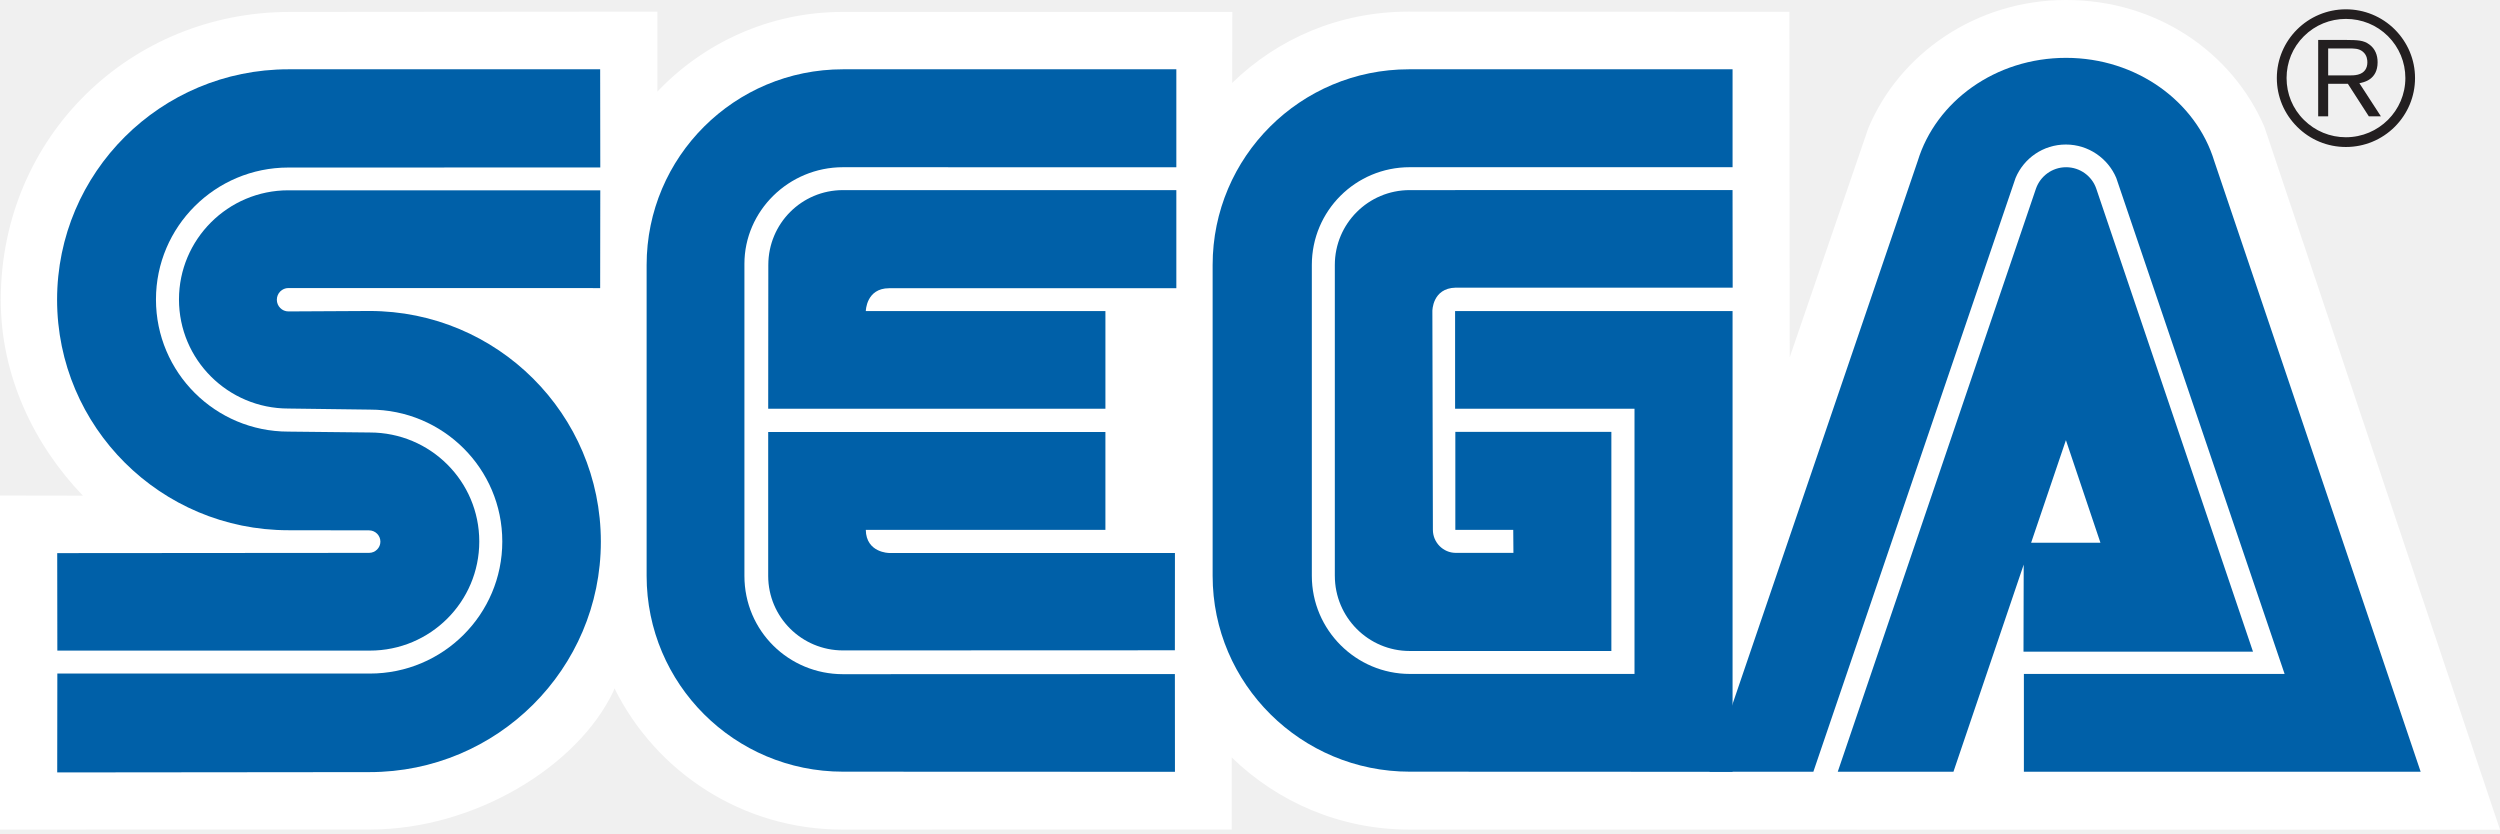
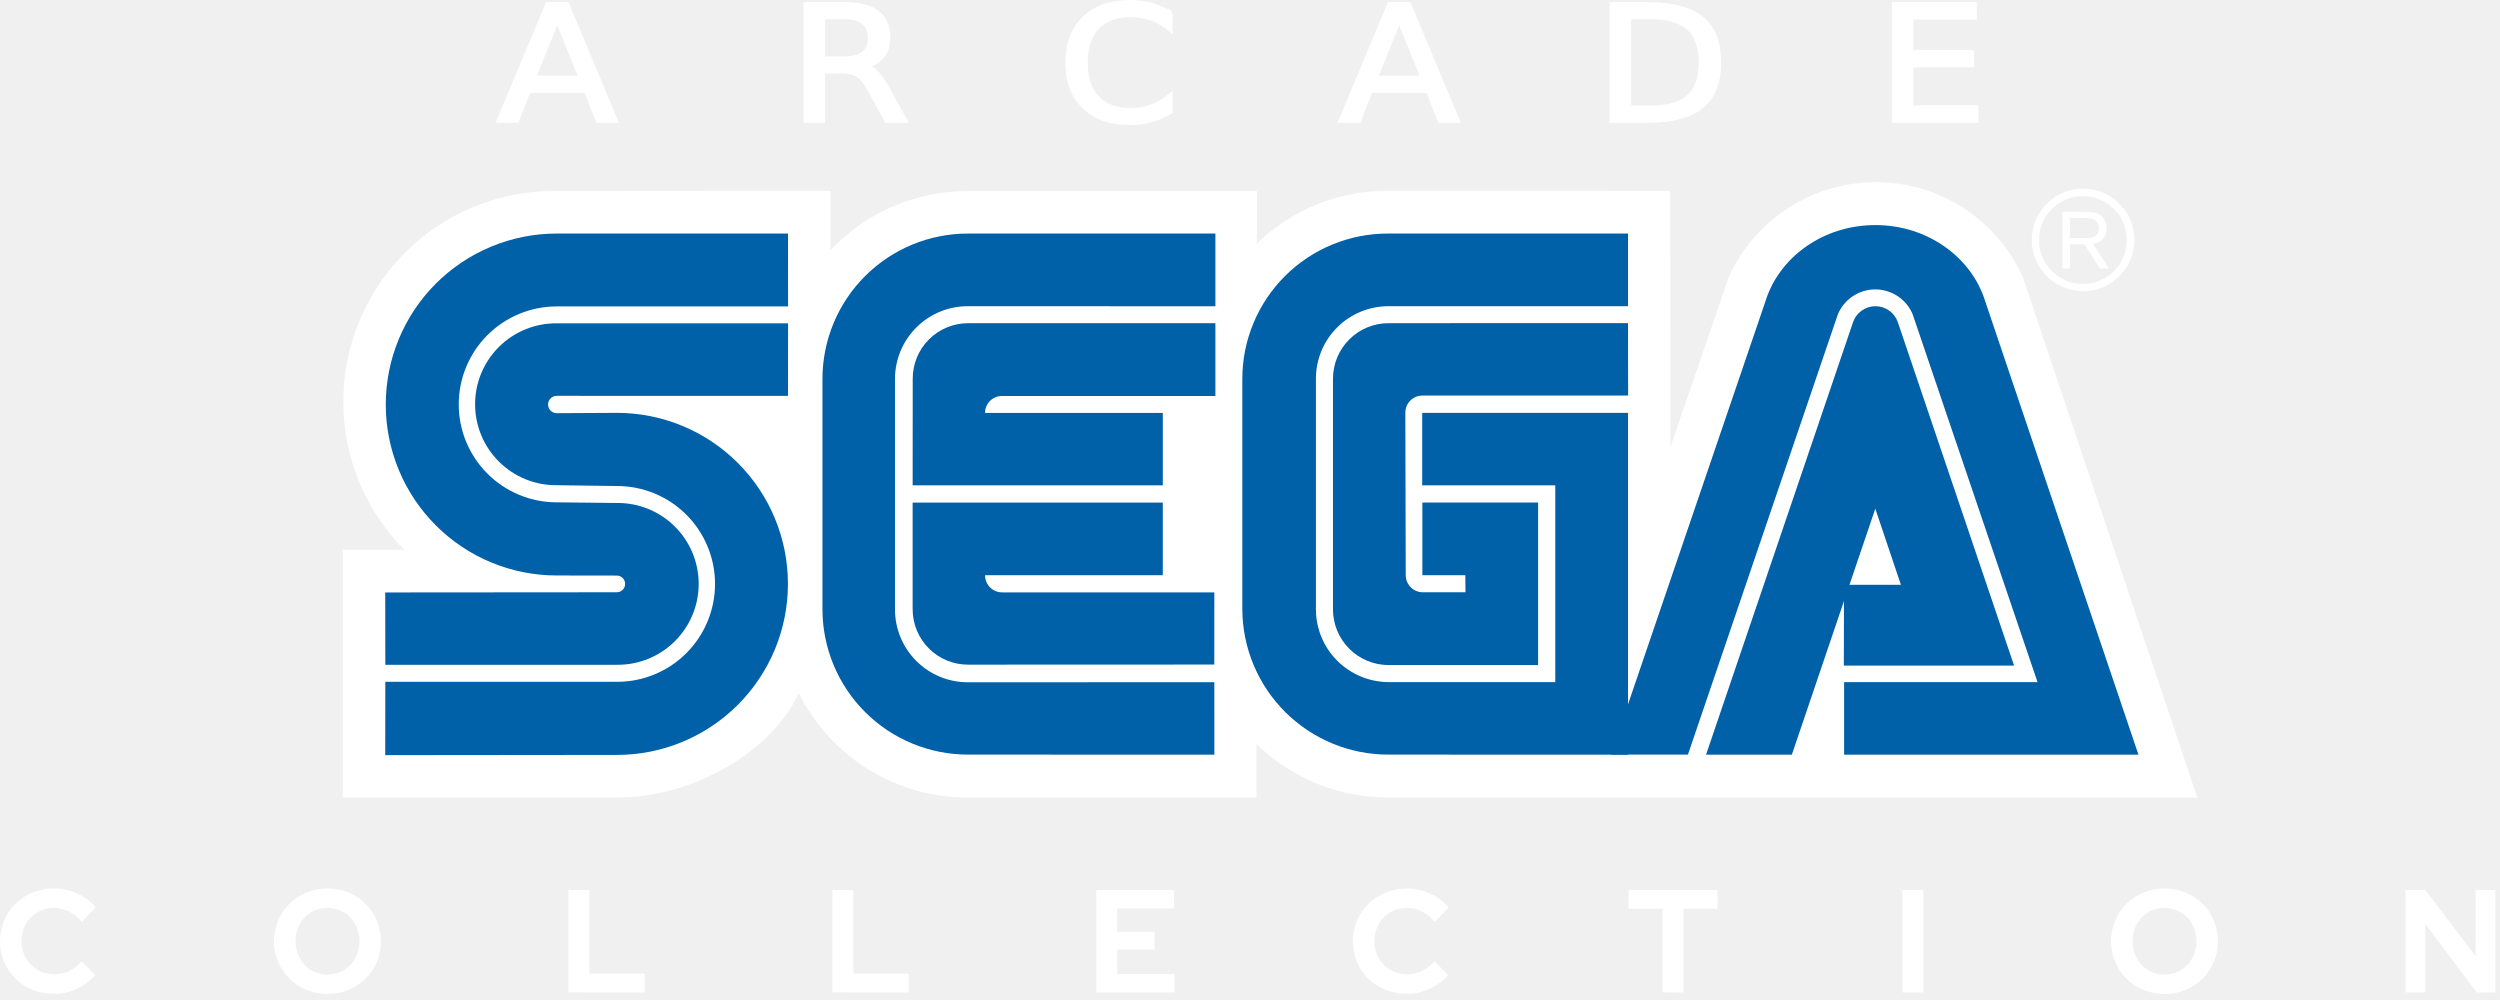
- <svg xmlns="http://www.w3.org/2000/svg" version="1.1" width="300" height="100">
-   <path d="m 147.808,90.894 c 5.508,5.349 13.019,8.656 21.303,8.656 l 130.889,0.015 -28.268,-84.332 C 267.871,6.274 258.813,-1.2207031e-6 247.934,-1.2207031e-6 237.101,-1.2207031e-6 227.906,6.479 224.189,15.401 l -9.423,27.471 -0.037,-41.453 -45.709,-0.023 c -8.262,0 -15.689,3.224 -21.159,8.557 l 0.016,-8.52 h -46.801 c -8.717,0 -16.645,3.717 -22.19,9.559 V 1.396 l -44.11,0.038 C 15.734,1.418 0.114,16.303 0.091,35.983 c 0,9.111 3.982,17.374 9.854,23.496 L 0,59.463 v 40.087 l 44.442,-0.008 c 12.487,-0.015 24.861,-7.549 29.162,-16.576 l 0.129,-0.371 c 4.969,10.036 15.339,16.955 27.341,16.955 l 46.733,-0.008 v -8.648" style="fill: rgb(255, 255, 255);" />
-   <path d="m 6.866,92.691 37.477,-0.038 c 15.333,0 27.759,-12.388 27.759,-27.652 0,-15.294 -12.426,-27.683 -27.759,-27.683 l -9.733,0.053 c -0.767,0 -1.389,-0.629 -1.389,-1.403 0,-0.774 0.622,-1.404 1.389,-1.404 l 37.409,0.008 0.015,-11.736 H 34.602 c -7.237,0 -13.125,5.879 -13.125,13.102 0,7.23 5.887,13.086 13.125,13.086 l 9.779,0.129 c 8.785,0 15.894,7.085 15.894,15.826 0,8.747 -7.108,15.848 -15.894,15.848 h -37.5 l -0.015,11.864" style="fill: rgb(0, 96, 168);" />
-   <path d="m 6.881,78.072 h 37.5 c 7.26,0 13.132,-5.856 13.132,-13.094 0,-7.23 -5.872,-13.079 -13.132,-13.079 l -9.779,-0.106 c -8.77,0 -15.886,-7.093 -15.886,-15.856 0,-8.739 7.116,-15.833 15.886,-15.833 l 37.432,-0.008 L 72.019,8.315 H 34.61 c -15.317,0 -27.759,12.374 -27.759,27.653 0,15.279 12.442,27.66 27.759,27.66 l 9.68,0.015 c 0.736,0 1.358,0.6 1.358,1.358 0,0.744 -0.622,1.343 -1.358,1.343 l -37.424,0.03 0.015,11.698" style="fill: rgb(0, 96, 168);" />
-   <path d="m 101.158,80.902 c -6.502,0 -11.828,-5.182 -11.828,-11.798 v -37.438 c 0,-6.365 5.326,-11.6 11.828,-11.6 l 40.003,0.007 V 8.315 h -40.003 c -13.018,0 -23.563,10.507 -23.563,23.48 v 37.31 c 0,12.974 10.545,23.496 23.563,23.496 l 39.836,0.016 -0.008,-11.729 -39.828,0.014" style="fill: rgb(0, 96, 168);" />
-   <path d="m 92.198,31.795 c 0,-4.961 3.991,-8.982 8.96,-8.982 h 40.003 v 11.774 h -34.465 c -2.761,0 -2.799,2.739 -2.799,2.739 h 28.753 v 11.721 H 92.184 l 0.014,-17.252" style="fill: rgb(0, 96, 168);" />
-   <path d="m 101.158,78.05 c -4.954,0 -8.975,-3.998 -8.975,-8.945 v -17.267 h 40.466 v 11.745 h -28.753 c 0.038,2.761 2.799,2.775 2.799,2.775 h 34.298 l -0.008,11.676 -39.827,0.016" style="fill: rgb(0, 96, 168);" />
-   <path d="m 169.194,80.872 c -6.479,0 -11.774,-5.28 -11.774,-11.768 v -37.31 c 0,-6.494 5.257,-11.729 11.743,-11.729 h 38.745 V 8.315 h -38.835 c -13.012,0 -23.557,10.507 -23.557,23.48 v 37.31 c 0,12.974 10.636,23.496 23.647,23.496 l 38.745,0.016 v -55.291 h -33.297 v 11.721 h 21.53 v 31.825 h -26.947" style="fill: rgb(0, 96, 168);" />
-   <path d="m 160.181,69.104 c 0,4.971 4.021,9.014 8.982,9.014 h 24.201 v -26.295 H 174.64 v 11.76 h 6.949 l 0.022,2.761 h -6.918 c -1.51,0 -2.746,-1.251 -2.746,-2.761 l -0.062,-26.265 c 0,0 -0.008,-2.731 2.777,-2.799 h 33.259 l -0.015,-11.714 -38.745,0.008 c -4.961,0 -8.982,4.021 -8.982,8.982 v 37.309" style="fill: rgb(0, 96, 168);" />
-   <path d="m 244.315,22.638 c 0.522,-1.494 1.941,-2.571 3.618,-2.571 1.678,0 3.111,1.077 3.619,2.571 l 18.808,55.563 h -27.54 l 0.03,-13.071 h 9.203 l -4.143,-12.313 -13.496,39.79 h -13.883 l 23.784,-69.969" style="fill: rgb(0, 96, 168);" />
-   <path d="m 274.152,80.872 h -31.286 v 11.735 h 47.612 l -24.762,-73.262 c -2.17,-7.146 -9.323,-12.403 -17.791,-12.403 -8.481,0 -15.612,5.234 -17.798,12.374 l -24.989,73.292 h 12.465 l 24.262,-71.244 c 0.985,-2.359 3.308,-4.021 6.039,-4.021 2.716,0 5.052,1.662 6.046,4.006 l 20.202,59.523" style="fill: rgb(0, 96, 168);" />
-   <path d="m 281.504,17.639 c 2.216,0 4.302,-0.865 5.865,-2.42 1.562,-1.57 2.435,-3.641 2.435,-5.856 0,-2.2 -0.873,-4.264 -2.435,-5.834 -1.563,-1.547 -3.649,-2.412 -5.865,-2.412 -4.559,0 -8.284,3.695 -8.284,8.247 0,2.215 0.865,4.286 2.442,5.856 1.556,1.554 3.634,2.419 5.842,2.419 m -7.115,-8.277 c 0,-1.889 0.728,-3.679 2.085,-5.022 1.351,-1.343 3.141,-2.071 5.03,-2.071 1.912,0 3.702,0.729 5.053,2.071 1.343,1.343 2.087,3.133 2.087,5.022 0,3.922 -3.202,7.108 -7.14,7.108 -1.89,0 -3.68,-0.736 -5.03,-2.079 -1.358,-1.342 -2.085,-3.125 -2.085,-5.029 z" style="fill: rgb(35, 31, 32);" />
-   <path d="m 279.38,10.06 v 3.899 h -1.199 V 4.795 h 3.406 c 1.283,0.015 2.034,0.015 2.747,0.553 0.69,0.509 0.979,1.275 0.979,2.125 0,2.14 -1.744,2.42 -2.186,2.511 l 2.58,3.975 h -1.449 l -2.511,-3.899 h -2.367 m 0,-1.009 h 2.435 c 0.388,0 0.752,0 1.116,-0.091 0.85,-0.205 1.153,-0.812 1.153,-1.479 0,-0.243 -0.023,-0.857 -0.547,-1.282 -0.479,-0.402 -1.085,-0.387 -1.79,-0.387 h -2.367 v 3.239 z" style="fill: rgb(35, 31, 32);" />
+ <svg xmlns="http://www.w3.org/2000/svg" width="500" height="200" viewBox="0 0 500 200" version="1.1" id="svg217" style="fill:none">
+   <defs id="defs221" />
+   <path d="m 10.769,198.766 c 1.591,-0.003 3.163,-0.351 4.605,-1.023 1.418,-0.626 2.677,-1.565 3.681,-2.747 l -2.743,-2.748 c -0.673,0.81 -1.509,1.47 -2.454,1.935 -0.927,0.449 -1.944,0.679 -2.974,0.672 -0.869,0.01 -1.731,-0.153 -2.536,-0.48 -0.805,-0.326 -1.538,-0.809 -2.156,-1.42 -0.595,-0.599 -1.065,-1.309 -1.382,-2.09 -0.341,-0.829 -0.512,-1.718 -0.505,-2.616 -0.009,-0.905 0.157,-1.804 0.491,-2.646 0.311,-0.782 0.772,-1.497 1.358,-2.104 0.587,-0.601 1.289,-1.078 2.064,-1.403 0.808,-0.343 1.677,-0.517 2.555,-0.511 1.058,-0.004 2.103,0.239 3.051,0.709 0.98,0.492 1.838,1.196 2.512,2.061 l 2.83,-2.835 c -0.995,-1.208 -2.261,-2.165 -3.695,-2.791 -1.474,-0.682 -3.078,-1.035 -4.702,-1.038 -1.45,-0.01 -2.888,0.268 -4.23,0.818 -1.272,0.516 -2.432,1.27 -3.42,2.223 -0.975,0.954 -1.75,2.092 -2.281,3.347 -0.55,1.317 -0.835,2.729 -0.837,4.157 -0.002,1.427 0.277,2.84 0.823,4.158 0.524,1.251 1.295,2.385 2.266,3.333 0.988,0.953 2.15,1.706 3.422,2.222 1.351,0.552 2.799,0.829 4.258,0.817 z m 54.713,0.03 c 1.445,0.011 2.879,-0.267 4.215,-0.818 1.266,-0.513 2.418,-1.272 3.389,-2.233 0.971,-0.961 1.743,-2.104 2.271,-3.365 0.552,-1.309 0.837,-2.715 0.837,-4.136 0,-1.421 -0.285,-2.827 -0.837,-4.136 -0.528,-1.259 -1.299,-2.404 -2.271,-3.363 -0.971,-0.961 -2.123,-1.72 -3.389,-2.234 -2.695,-1.091 -5.708,-1.091 -8.402,0 -1.266,0.514 -2.418,1.273 -3.389,2.234 -0.971,0.959 -1.743,2.104 -2.271,3.363 -0.552,1.309 -0.837,2.715 -0.837,4.136 0,1.421 0.284,2.827 0.837,4.136 0.528,1.261 1.299,2.404 2.271,3.365 0.971,0.961 2.123,1.72 3.389,2.233 1.328,0.549 2.752,0.827 4.189,0.817 z m 0,-3.887 c -0.848,0.007 -1.689,-0.159 -2.471,-0.488 -0.782,-0.329 -1.488,-0.814 -2.076,-1.427 -0.58,-0.614 -1.036,-1.333 -1.342,-2.119 -0.655,-1.698 -0.655,-3.579 0,-5.277 0.309,-0.78 0.765,-1.494 1.342,-2.104 0.588,-0.611 1.294,-1.098 2.076,-1.427 0.782,-0.329 1.623,-0.495 2.471,-0.488 0.873,-0.007 1.738,0.167 2.541,0.511 0.766,0.325 1.459,0.803 2.035,1.403 0.577,0.61 1.033,1.324 1.342,2.104 0.654,1.698 0.654,3.579 0,5.277 -0.307,0.787 -0.763,1.505 -1.342,2.119 -0.576,0.601 -1.269,1.078 -2.035,1.403 -0.802,0.343 -1.667,0.517 -2.54,0.51 z m 63.461,3.567 v -3.741 h -11.06 v -16.722 h -4.183 v 20.46 z m 52.78,0 v -3.741 h -11.06 v -16.722 h -4.186 v 20.46 z m 53.182,0 v -3.683 h -11.462 v -4.854 h 7.479 v -3.567 h -7.479 v -4.673 h 11.347 v -3.683 h -15.536 v 20.46 z m 46.428,0.292 c 1.591,-10e-4 3.163,-0.351 4.605,-1.023 1.418,-0.626 2.676,-1.565 3.681,-2.747 l -2.744,-2.747 c -0.673,0.81 -1.51,1.47 -2.454,1.935 -0.926,0.449 -1.944,0.679 -2.974,0.672 -0.868,0.01 -1.731,-0.153 -2.535,-0.48 -0.806,-0.326 -1.537,-0.809 -2.155,-1.42 -0.594,-0.599 -1.064,-1.309 -1.382,-2.09 -0.341,-0.829 -0.513,-1.718 -0.506,-2.616 -0.01,-0.905 0.158,-1.804 0.492,-2.646 0.31,-0.782 0.771,-1.499 1.356,-2.104 0.586,-0.601 1.288,-1.078 2.064,-1.403 0.807,-0.343 1.677,-0.517 2.555,-0.511 1.062,-0.004 2.11,0.241 3.061,0.715 0.98,0.492 1.839,1.196 2.512,2.061 l 2.83,-2.835 c -0.995,-1.208 -2.262,-2.165 -3.695,-2.791 -1.474,-0.68 -3.077,-1.035 -4.7,-1.038 -1.45,-0.01 -2.888,0.268 -4.23,0.818 -1.272,0.516 -2.433,1.269 -3.422,2.222 -0.976,0.954 -1.752,2.092 -2.282,3.347 -0.55,1.317 -0.835,2.729 -0.836,4.157 -0.003,1.427 0.276,2.84 0.823,4.158 0.524,1.251 1.295,2.385 2.266,3.333 0.988,0.953 2.15,1.706 3.422,2.222 1.349,0.549 2.794,0.824 4.251,0.81 z m 55.378,-0.292 v -16.722 h 6.784 V 178.011 H 325.71 v 3.742 h 6.814 v 16.719 z m 47.957,0 v -20.46 h -4.186 v 20.46 z m 48.218,0.322 c 1.446,0.011 2.878,-0.267 4.215,-0.818 1.266,-0.513 2.418,-1.272 3.388,-2.233 0.972,-0.961 1.743,-2.104 2.271,-3.365 0.552,-1.309 0.836,-2.715 0.836,-4.136 0,-1.421 -0.285,-2.827 -0.836,-4.136 -0.528,-1.259 -1.3,-2.404 -2.27,-3.363 -0.972,-0.961 -2.123,-1.72 -3.39,-2.234 -2.694,-1.091 -5.707,-1.091 -8.401,0 -1.265,0.514 -2.417,1.273 -3.388,2.234 -0.97,0.961 -1.742,2.104 -2.27,3.363 -0.553,1.309 -0.838,2.715 -0.838,4.136 0,1.421 0.285,2.827 0.838,4.136 0.528,1.259 1.299,2.403 2.27,3.363 0.972,0.961 2.123,1.72 3.388,2.234 1.327,0.547 2.75,0.825 4.186,0.816 z m 0,-3.887 c -0.868,0.008 -1.729,-0.166 -2.526,-0.511 -0.762,-0.326 -1.449,-0.805 -2.021,-1.403 -0.581,-0.612 -1.037,-1.333 -1.344,-2.119 -0.655,-1.698 -0.655,-3.579 0,-5.277 0.31,-0.781 0.766,-1.494 1.344,-2.104 0.572,-0.599 1.259,-1.076 2.021,-1.403 0.796,-0.344 1.658,-0.518 2.526,-0.511 0.872,-0.007 1.738,0.167 2.54,0.511 0.767,0.325 1.46,0.803 2.036,1.403 0.578,0.61 1.033,1.324 1.342,2.104 0.655,1.698 0.655,3.579 0,5.277 -0.307,0.787 -0.763,1.505 -1.342,2.119 -0.576,0.601 -1.269,1.078 -2.036,1.403 -0.802,0.343 -1.667,0.517 -2.54,0.509 z m 52.172,3.567 v -13.686 l 10.307,13.686 h 3.695 v -20.46 h -3.926 v 13.241 l -10.048,-13.241 h -3.986 v 20.46 z" id="path191" style="fill:#ffffff;stroke-width:1.382" />
+   <path d="m 251.298,148.809 c 7.046,6.869 16.498,10.709 26.338,10.702 l 161.824,0.018 -34.949,-104.263 c -2.582,-5.637 -6.733,-10.411 -11.956,-13.751 -5.224,-3.34 -11.299,-5.105 -17.5,-5.083 -6.2,0.022 -12.263,1.829 -17.463,5.205 -5.201,3.377 -9.318,8.179 -11.861,13.834 l -11.65,33.966 -0.046,-51.25 -56.512,-0.029 c -9.771,-0.045 -19.167,3.755 -26.16,10.58 l 0.025,-10.534 H 193.522 c -5.135,0.006 -10.215,1.057 -14.932,3.089 -4.716,2.032 -8.97,5.002 -12.503,8.729 V 38.158 l -54.535,0.047 c -8.377,-0.15 -16.609,2.201 -23.643,6.753 -7.034,4.552 -12.552,11.098 -15.847,18.801 -3.295,7.703 -4.219,16.214 -2.653,24.445 1.566,8.231 5.55,15.808 11.444,21.763 l -12.295,-0.019 v 49.562 l 54.946,-0.01 c 15.439,-0.018 30.736,-9.334 36.054,-20.493 l 0.159,-0.459 c 3.119,6.299 7.938,11.599 13.911,15.304 5.974,3.704 12.863,5.664 19.892,5.658 l 57.778,-0.01 V 148.809" id="path193" style="fill:#ffffff;stroke-width:1.027" />
+   <path d="m 77.046,151.03 46.334,-0.047 c 9.072,0 17.773,-3.603 24.188,-10.018 6.415,-6.415 10.019,-15.116 10.019,-24.188 0,-9.072 -3.604,-17.773 -10.019,-24.188 -6.415,-6.415 -15.116,-10.019 -24.188,-10.019 l -12.033,0.066 c -0.46,0 -0.902,-0.183 -1.227,-0.508 -0.326,-0.325 -0.508,-0.767 -0.508,-1.227 0,-0.46 0.183,-0.902 0.508,-1.227 0.325,-0.326 0.767,-0.508 1.227,-0.508 l 46.251,0.01 0.018,-14.513 h -46.279 c -2.137,-0.017 -4.256,0.389 -6.235,1.195 -1.979,0.806 -3.779,1.996 -5.296,3.5 -1.517,1.505 -2.721,3.295 -3.543,5.268 -0.822,1.973 -1.245,4.088 -1.245,6.225 0,2.137 0.423,4.253 1.245,6.225 0.822,1.973 2.026,3.763 3.543,5.268 1.517,1.505 3.317,2.695 5.296,3.501 1.979,0.806 4.098,1.212 6.235,1.195 l 12.09,0.165 c 5.193,0 10.173,2.063 13.845,5.735 3.672,3.672 5.735,8.652 5.735,13.845 0,5.193 -2.063,10.173 -5.735,13.845 -3.672,3.672 -8.652,5.735 -13.845,5.735 H 77.064 l -0.018,14.667" id="path195" style="fill:#0060a8;stroke-width:1.027" />
+   <path d="m 77.064,132.956 h 46.363 c 2.136,0.017 4.253,-0.389 6.231,-1.194 1.978,-0.805 3.777,-1.995 5.293,-3.499 1.516,-1.504 2.719,-3.293 3.541,-5.265 0.821,-1.971 1.244,-4.086 1.244,-6.221 0,-2.136 -0.423,-4.25 -1.244,-6.222 -0.821,-1.971 -2.025,-3.761 -3.541,-5.265 -1.516,-1.504 -3.315,-2.693 -5.293,-3.499 -1.978,-0.805 -4.096,-1.211 -6.231,-1.194 l -12.09,-0.131 c -5.195,0 -10.178,-2.064 -13.852,-5.738 -3.674,-3.674 -5.738,-8.656 -5.738,-13.852 0,-5.195 2.064,-10.178 5.738,-13.852 3.674,-3.674 8.656,-5.738 13.852,-5.738 l 46.279,-0.01 -0.018,-14.566 h -46.251 c -4.49,0 -8.937,0.884 -13.085,2.603 -4.148,1.718 -7.918,4.237 -11.093,7.412 -3.175,3.175 -5.694,6.945 -7.412,11.093 -1.718,4.149 -2.603,8.595 -2.603,13.085 0,4.49 0.884,8.937 2.603,13.085 1.718,4.148 4.237,7.918 7.412,11.093 3.175,3.175 6.945,5.694 11.093,7.412 4.148,1.718 8.595,2.603 13.085,2.603 l 11.968,0.018 c 0.223,-0.005 0.444,0.034 0.652,0.115 0.207,0.081 0.396,0.204 0.556,0.359 0.16,0.156 0.286,0.342 0.373,0.547 0.086,0.205 0.131,0.426 0.131,0.649 0,0.223 -0.045,0.443 -0.131,0.649 -0.086,0.205 -0.213,0.391 -0.373,0.547 -0.16,0.156 -0.349,0.278 -0.556,0.359 -0.207,0.082 -0.429,0.121 -0.652,0.115 l -46.268,0.037 0.018,14.463" id="path197" style="fill:#0060a8;stroke-width:1.027" />
+   <path d="m 193.623,136.455 c -1.92,0.009 -3.823,-0.361 -5.599,-1.09 -1.776,-0.729 -3.391,-1.803 -4.75,-3.159 -1.359,-1.356 -2.437,-2.967 -3.17,-4.742 -0.734,-1.774 -1.109,-3.676 -1.105,-5.596 V 75.583 c 0.053,-3.836 1.62,-7.496 4.359,-10.182 2.739,-2.686 6.428,-4.181 10.265,-4.159 l 49.458,0.008 V 46.712 h -49.458 c -3.819,-0.008 -7.603,0.737 -11.134,2.192 -3.53,1.455 -6.74,3.591 -9.446,6.287 -2.705,2.696 -4.853,5.898 -6.32,9.424 -1.467,3.526 -2.225,7.307 -2.231,11.126 v 46.128 c 0.005,3.82 0.762,7.603 2.229,11.13 1.467,3.528 3.614,6.732 6.319,9.429 2.705,2.698 5.915,4.836 9.448,6.294 3.531,1.457 7.316,2.204 11.136,2.198 l 49.252,0.019 -0.01,-14.501 -49.241,0.017" id="path199" style="fill:#0060a8;stroke-width:1.027" />
+   <path d="m 182.545,75.742 c -0.004,-1.457 0.279,-2.901 0.835,-4.248 0.555,-1.347 1.37,-2.572 2.399,-3.603 1.03,-1.032 2.252,-1.85 3.598,-2.408 1.346,-0.558 2.789,-0.845 4.246,-0.845 H 243.081 V 79.194 H 200.471 c -0.452,-0.011 -0.9,0.069 -1.32,0.234 -0.42,0.165 -0.803,0.413 -1.125,0.729 -0.322,0.316 -0.579,0.693 -0.752,1.109 -0.175,0.416 -0.264,0.863 -0.263,1.315 h 35.549 v 14.49 h -50.031 l 0.016,-21.329" id="path201" style="fill:#0060a8;stroke-width:1.027" />
+   <path d="m 193.623,132.93 c -1.455,0.003 -2.896,-0.281 -4.242,-0.835 -1.345,-0.554 -2.567,-1.368 -3.598,-2.396 -1.031,-1.027 -1.848,-2.247 -2.407,-3.591 -0.558,-1.343 -0.847,-2.784 -0.849,-4.239 V 100.517 h 50.03 v 14.526 h -35.548 c -0.002,0.454 0.086,0.903 0.261,1.322 0.173,0.419 0.428,0.799 0.75,1.119 0.322,0.319 0.705,0.571 1.125,0.741 0.421,0.17 0.871,0.255 1.324,0.249 h 42.399 l -0.009,14.436 z" id="path203" style="fill:#0060a8;stroke-width:1.027" />
+   <path d="m 277.739,136.42 c -3.858,-0.005 -7.557,-1.54 -10.285,-4.267 -2.728,-2.727 -4.264,-6.425 -4.272,-10.283 V 75.741 c -7.5e-4,-1.906 0.375,-3.793 1.105,-5.554 0.73,-1.761 1.8,-3.36 3.147,-4.707 1.349,-1.347 2.949,-2.415 4.711,-3.142 1.762,-0.728 3.649,-1.101 5.556,-1.098 h 47.902 V 46.712 h -48.013 c -3.819,-0.007 -7.602,0.738 -11.132,2.194 -3.53,1.455 -6.739,3.592 -9.444,6.287 -2.704,2.696 -4.852,5.898 -6.319,9.424 -1.466,3.526 -2.225,7.306 -2.23,11.125 v 46.128 c 0.035,7.726 3.132,15.123 8.613,20.569 5.48,5.446 12.897,8.497 20.623,8.483 l 47.902,0.019 V 82.58 h -41.165 v 14.492 h 26.619 v 39.348 z" id="path205" style="fill:#0060a8;stroke-width:1.027" />
+   <path d="m 266.595,121.868 c -0.004,2.95 1.164,5.781 3.246,7.871 2.083,2.09 4.909,3.267 7.859,3.274 h 29.92 v -32.509 h -23.149 v 14.539 h 8.595 l 0.028,3.413 h -8.553 c -0.901,-0.007 -1.764,-0.369 -2.399,-1.009 -0.635,-0.639 -0.994,-1.503 -0.996,-2.405 l -0.077,-32.472 c -0.006,-0.454 0.078,-0.905 0.248,-1.326 0.169,-0.421 0.422,-0.804 0.742,-1.126 0.319,-0.322 0.7,-0.577 1.12,-0.751 0.42,-0.173 0.87,-0.261 1.323,-0.258 h 41.119 l -0.018,-14.483 -47.902,0.01 c -1.458,-1.02e-4 -2.902,0.287 -4.25,0.845 -1.347,0.558 -2.572,1.376 -3.602,2.407 -1.032,1.031 -1.85,2.255 -2.407,3.603 -0.558,1.347 -0.846,2.791 -0.846,4.25 V 121.868" id="path207" style="fill:#0060a8;stroke-width:1.027" />
+   <path d="m 370.615,64.421 c 0.323,-0.929 0.928,-1.734 1.73,-2.303 0.802,-0.57 1.761,-0.876 2.744,-0.876 0.983,0 1.942,0.306 2.744,0.876 0.802,0.57 1.406,1.374 1.73,2.303 L 402.815,133.116 H 368.766 l 0.038,-16.16 h 11.377 l -5.122,-15.223 -16.686,49.194 h -17.16 z" id="path209" style="fill:#0060a8;stroke-width:1.027" />
+   <path d="m 407.503,136.42 h -38.68 v 14.508 h 58.864 L 397.073,60.351 c -2.683,-8.837 -11.526,-15.336 -21.995,-15.336 -10.485,0 -19.299,6.467 -22.005,15.296 l -30.9,90.614 h 15.411 l 29.996,-88.079 c 0.618,-1.47 1.656,-2.724 2.984,-3.607 1.327,-0.883 2.886,-1.355 4.48,-1.357 1.594,-0.002 3.155,0.466 4.484,1.346 1.33,0.88 2.371,2.132 2.993,3.6 z" id="path211" style="fill:#0060a8;stroke-width:1.027" />
+   <path d="m 416.593,58.24 c 2.375,0.004 4.678,-0.816 6.517,-2.32 1.838,-1.504 3.097,-3.6 3.562,-5.929 0.465,-2.329 0.108,-4.748 -1.011,-6.843 -1.119,-2.095 -2.93,-3.737 -5.125,-4.646 -2.195,-0.909 -4.636,-1.028 -6.909,-0.337 -2.273,0.691 -4.235,2.149 -5.553,4.125 -1.317,1.976 -1.908,4.349 -1.672,6.712 0.237,2.363 1.286,4.572 2.969,6.248 1.917,1.914 4.514,2.989 7.222,2.99 z m -8.796,-10.233 c -0.005,-1.154 0.22,-2.298 0.662,-3.364 0.443,-1.066 1.094,-2.033 1.916,-2.844 1.229,-1.228 2.793,-2.065 4.497,-2.404 1.704,-0.339 3.47,-0.165 5.074,0.5 1.606,0.665 2.977,1.791 3.942,3.235 0.965,1.444 1.48,3.143 1.48,4.88 0,1.737 -0.515,3.435 -1.48,4.88 -0.965,1.444 -2.336,2.57 -3.942,3.235 -1.605,0.665 -3.37,0.839 -5.074,0.5 -1.704,-0.339 -3.269,-1.175 -4.497,-2.404 -0.822,-0.811 -1.474,-1.779 -1.918,-2.846 -0.442,-1.067 -0.667,-2.212 -0.66,-3.367 z" id="path213" style="fill:#ffffff;stroke-width:1.027" />
+   <path d="m 413.967,48.87 v 4.825 H 412.484 V 42.361 h 4.209 c 1.587,0.018 2.515,0.018 3.397,0.684 0.399,0.307 0.719,0.706 0.93,1.164 0.211,0.458 0.308,0.96 0.282,1.463 0.043,0.768 -0.216,1.522 -0.721,2.101 -0.505,0.58 -1.216,0.94 -1.982,1.003 l 3.19,4.914 h -1.791 l -3.104,-4.825 h -2.927 z m 0,-1.252 h 3.008 c 0.463,0.02 0.926,-0.018 1.38,-0.113 0.421,-0.075 0.8,-0.303 1.064,-0.641 0.263,-0.338 0.392,-0.76 0.362,-1.187 0.014,-0.298 -0.039,-0.596 -0.156,-0.87 -0.117,-0.275 -0.296,-0.519 -0.52,-0.715 -0.656,-0.419 -1.44,-0.587 -2.21,-0.473 h -2.927 v 4.004 z" id="path215" style="fill:#ffffff;stroke-width:1.027" />
+   <g id="g48" transform="matrix(1.198498,0,0,1.198498,-6.445709,-144.146)">
+     <path d="m 98.369,123.564 -3.912,9.676 h 7.838 z m -1.627,-2.592 h 3.269 l 8.123,19.444 h -2.998 l -1.942,-4.988 h -9.608 l -1.942,4.988 h -3.041 z" style="font-style:normal;font-weight:normal;font-size:40px;line-height:125%;font-family:sans-serif;letter-spacing:0px;word-spacing:0px;fill:#ffffff;fill-opacity:1;stroke:#ffffff;stroke-width:0.698;stroke-linecap:butt;stroke-linejoin:miter;stroke-miterlimit:4;stroke-dasharray:none;stroke-opacity:1" id="path36" />
+     <path d="m 149.941,131.3 q 0.928,0.287 1.799,1.224 0.885,0.938 1.77,2.579 l 2.927,5.313 h -3.098 l -2.727,-4.988 q -1.056,-1.953 -2.056,-2.592 -0.985,-0.638 -2.698,-0.638 h -3.141 v 8.218 h -2.884 v -19.444 h 6.51 q 3.655,0 5.454,1.393 1.799,1.393 1.799,4.207 0,1.836 -0.942,3.047 -0.928,1.211 -2.712,1.68 z m -7.224,-8.166 v 6.902 h 3.626 q 2.084,0 3.141,-0.873 1.071,-0.886 1.071,-2.592 0,-1.706 -1.071,-2.566 -1.056,-0.873 -3.141,-0.873 z" style="font-style:normal;font-weight:normal;font-size:40px;line-height:125%;font-family:sans-serif;letter-spacing:0px;word-spacing:0px;fill:#ffffff;fill-opacity:1;stroke:#ffffff;stroke-width:0.698;stroke-linecap:butt;stroke-linejoin:miter;stroke-miterlimit:4;stroke-dasharray:none;stroke-opacity:1" id="path38" />
+     <path d="m 200.697,122.471 v 2.774 q -1.456,-1.237 -3.112,-1.849 -1.642,-0.612 -3.498,-0.612 -3.655,0 -5.596,2.045 -1.942,2.032 -1.942,5.886 0,3.842 1.942,5.886 1.942,2.032 5.596,2.032 1.856,0 3.498,-0.612 1.656,-0.612 3.112,-1.849 v 2.748 q -1.513,0.938 -3.212,1.407 -1.685,0.469 -3.569,0.469 -4.84,0 -7.624,-2.696 -2.784,-2.709 -2.784,-7.384 0,-4.688 2.784,-7.384 2.784,-2.709 7.624,-2.709 1.913,0 3.598,0.469 1.699,0.456 3.184,1.38 z" style="font-style:normal;font-weight:normal;font-size:40px;line-height:125%;font-family:sans-serif;letter-spacing:0px;word-spacing:0px;fill:#ffffff;fill-opacity:1;stroke:#ffffff;stroke-width:0.698;stroke-linecap:butt;stroke-linejoin:miter;stroke-miterlimit:4;stroke-dasharray:none;stroke-opacity:1" id="path40-3" />
+     <path d="m 238.863,123.564 -3.912,9.676 h 7.838 z m -1.627,-2.592 h 3.269 l 8.123,19.444 h -2.998 l -1.942,-4.988 h -9.608 l -1.942,4.988 h -3.041 z" style="font-style:normal;font-weight:normal;font-size:40px;line-height:125%;font-family:sans-serif;letter-spacing:0px;word-spacing:0px;fill:#ffffff;fill-opacity:1;stroke:#ffffff;stroke-width:0.698;stroke-linecap:butt;stroke-linejoin:miter;stroke-miterlimit:4;stroke-dasharray:none;stroke-opacity:1" id="path42" />
+     <path d="m 277.211,123.135 v 15.12 h 3.483 q 4.411,0 6.453,-1.823 2.056,-1.823 2.056,-5.756 0,-3.907 -2.056,-5.717 -2.042,-1.823 -6.453,-1.823 z m -2.884,-2.162 h 5.925 q 6.196,0 9.094,2.357 2.898,2.344 2.898,7.345 0,5.027 -2.912,7.384 -2.912,2.357 -9.08,2.357 h -5.925 z" style="font-style:normal;font-weight:normal;font-size:40px;line-height:125%;font-family:sans-serif;letter-spacing:0px;word-spacing:0px;fill:#ffffff;fill-opacity:1;stroke:#ffffff;stroke-width:0.698;stroke-linecap:butt;stroke-linejoin:miter;stroke-miterlimit:4;stroke-dasharray:none;stroke-opacity:1" id="path44" />
+     <path d="m 321.429,120.973 h 13.477 v 2.214 h -10.593 v 5.756 h 10.15 v 2.214 h -10.15 v 7.046 h 10.85 v 2.214 h -13.734 z" style="font-style:normal;font-weight:normal;font-size:40px;line-height:125%;font-family:sans-serif;letter-spacing:0px;word-spacing:0px;fill:#ffffff;fill-opacity:1;stroke:#ffffff;stroke-width:0.698;stroke-linecap:butt;stroke-linejoin:miter;stroke-miterlimit:4;stroke-dasharray:none;stroke-opacity:1" id="path46" />
+   </g>
</svg>
